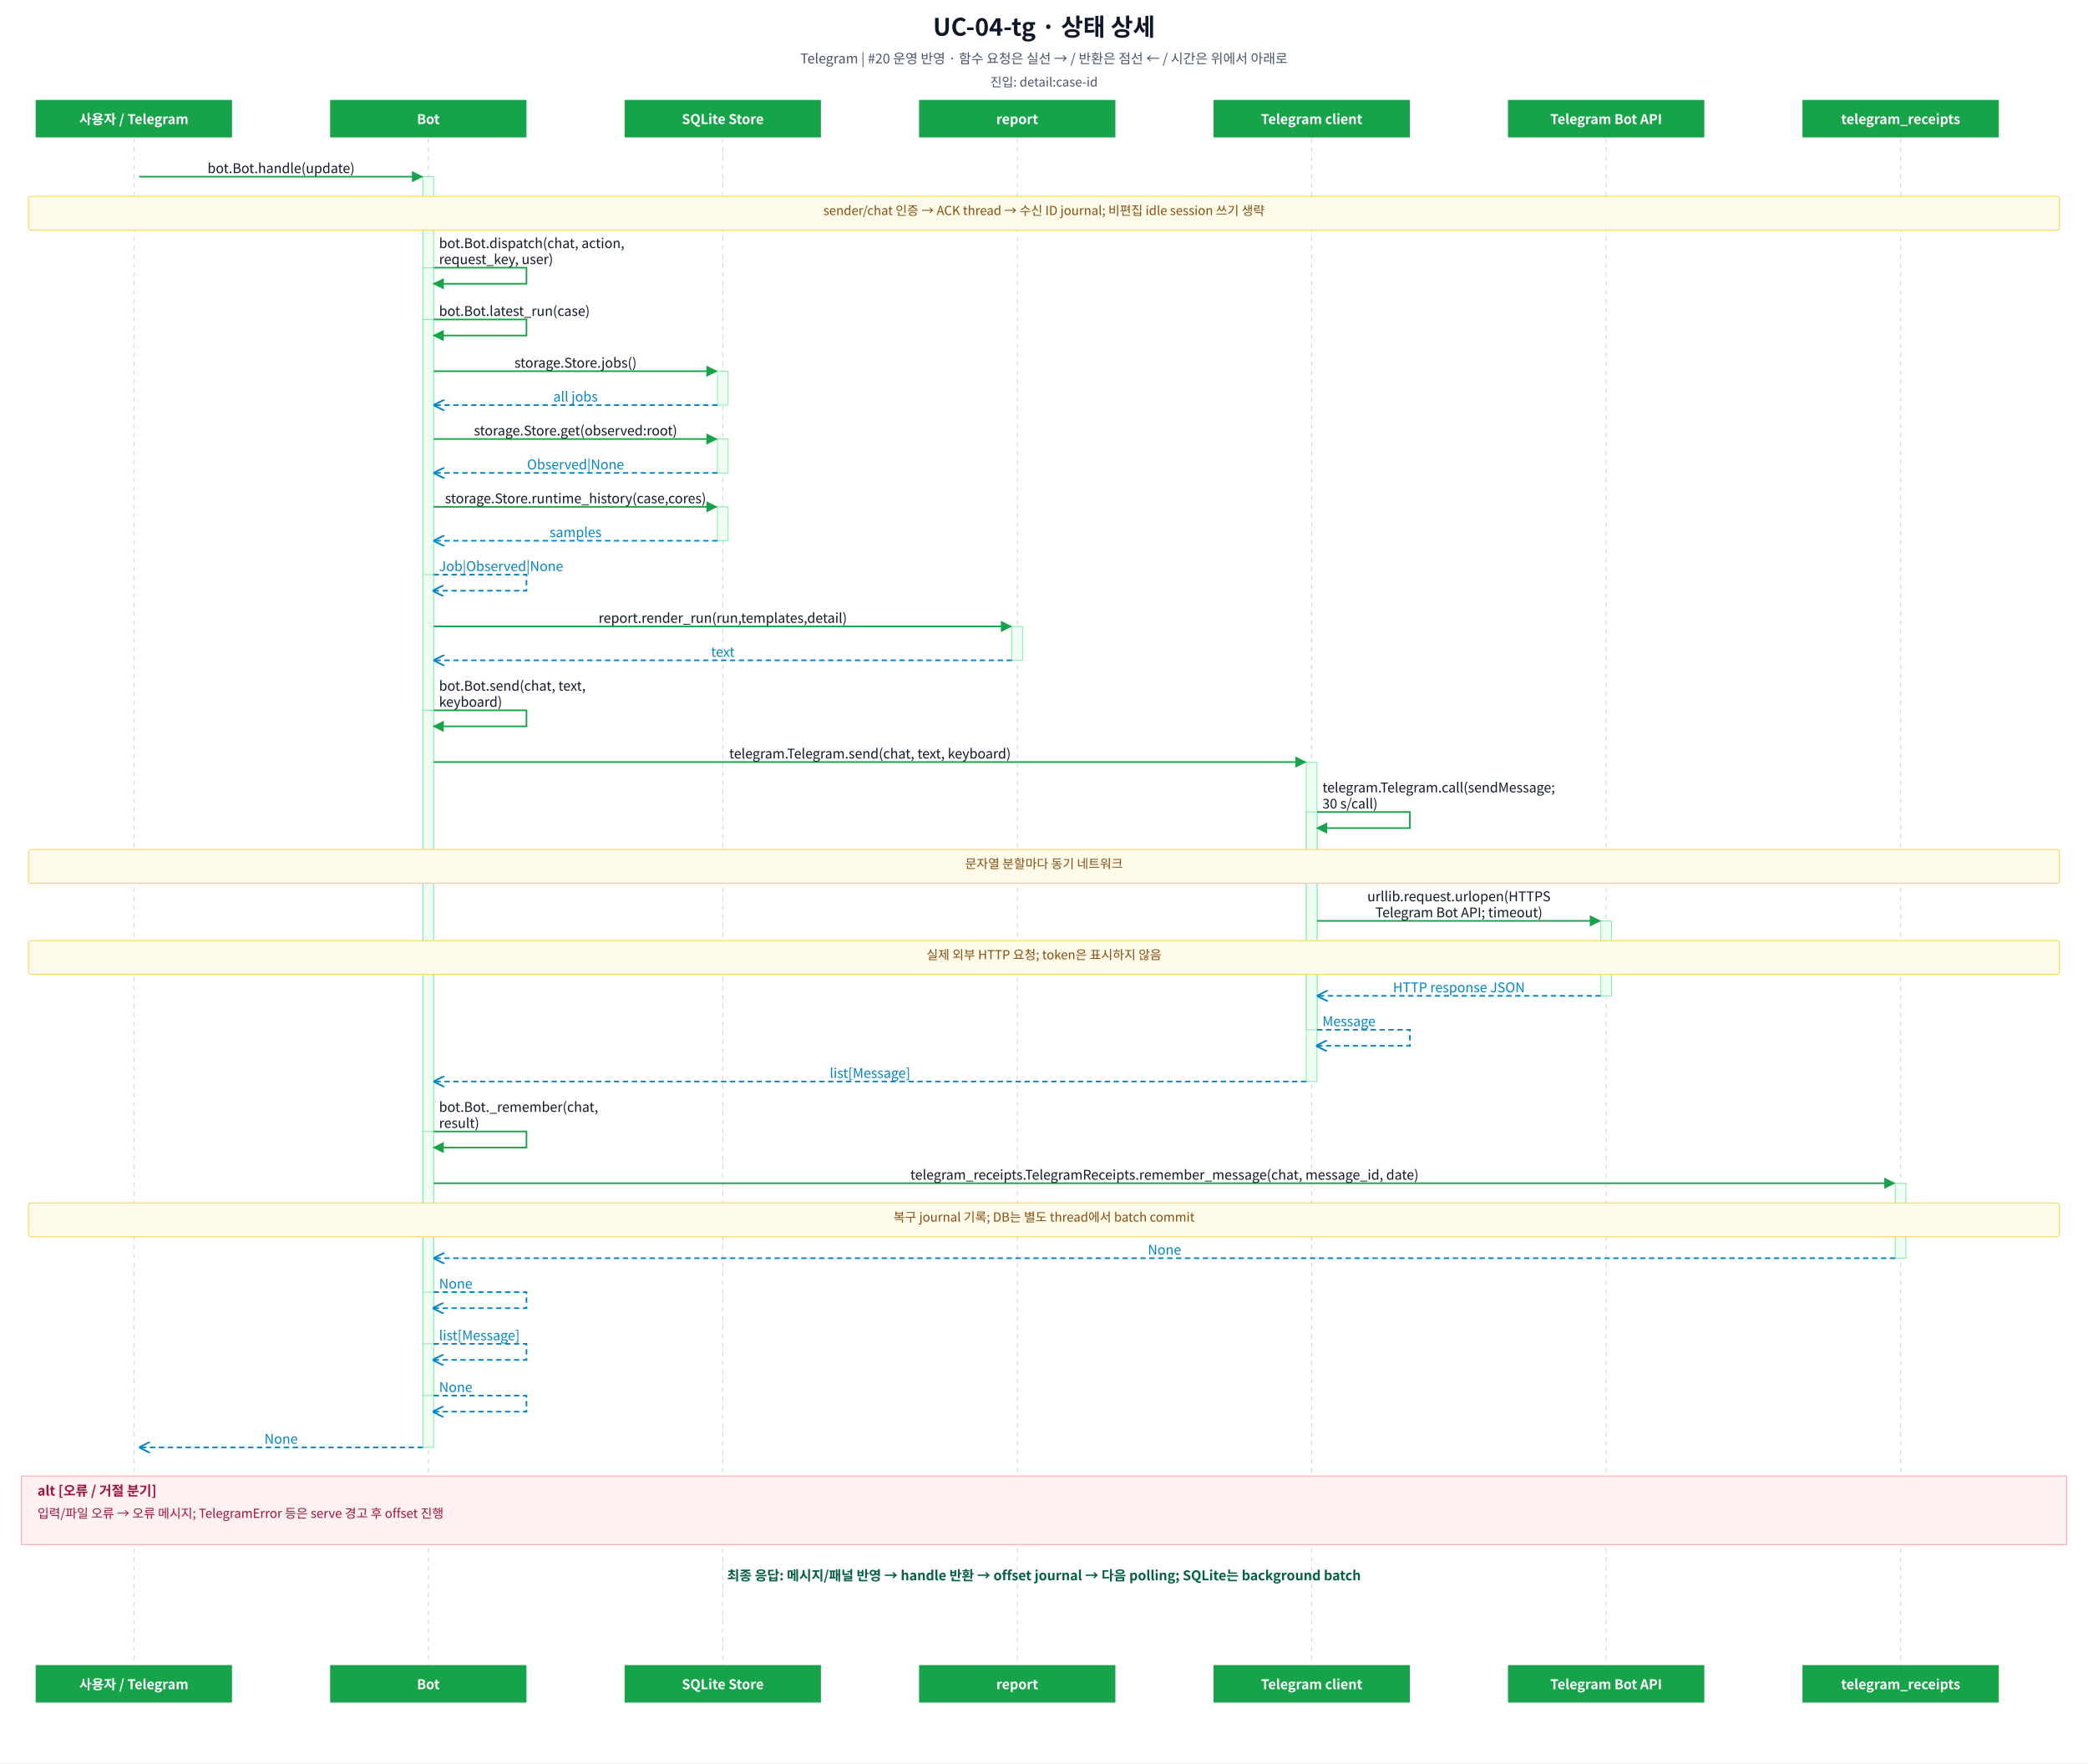
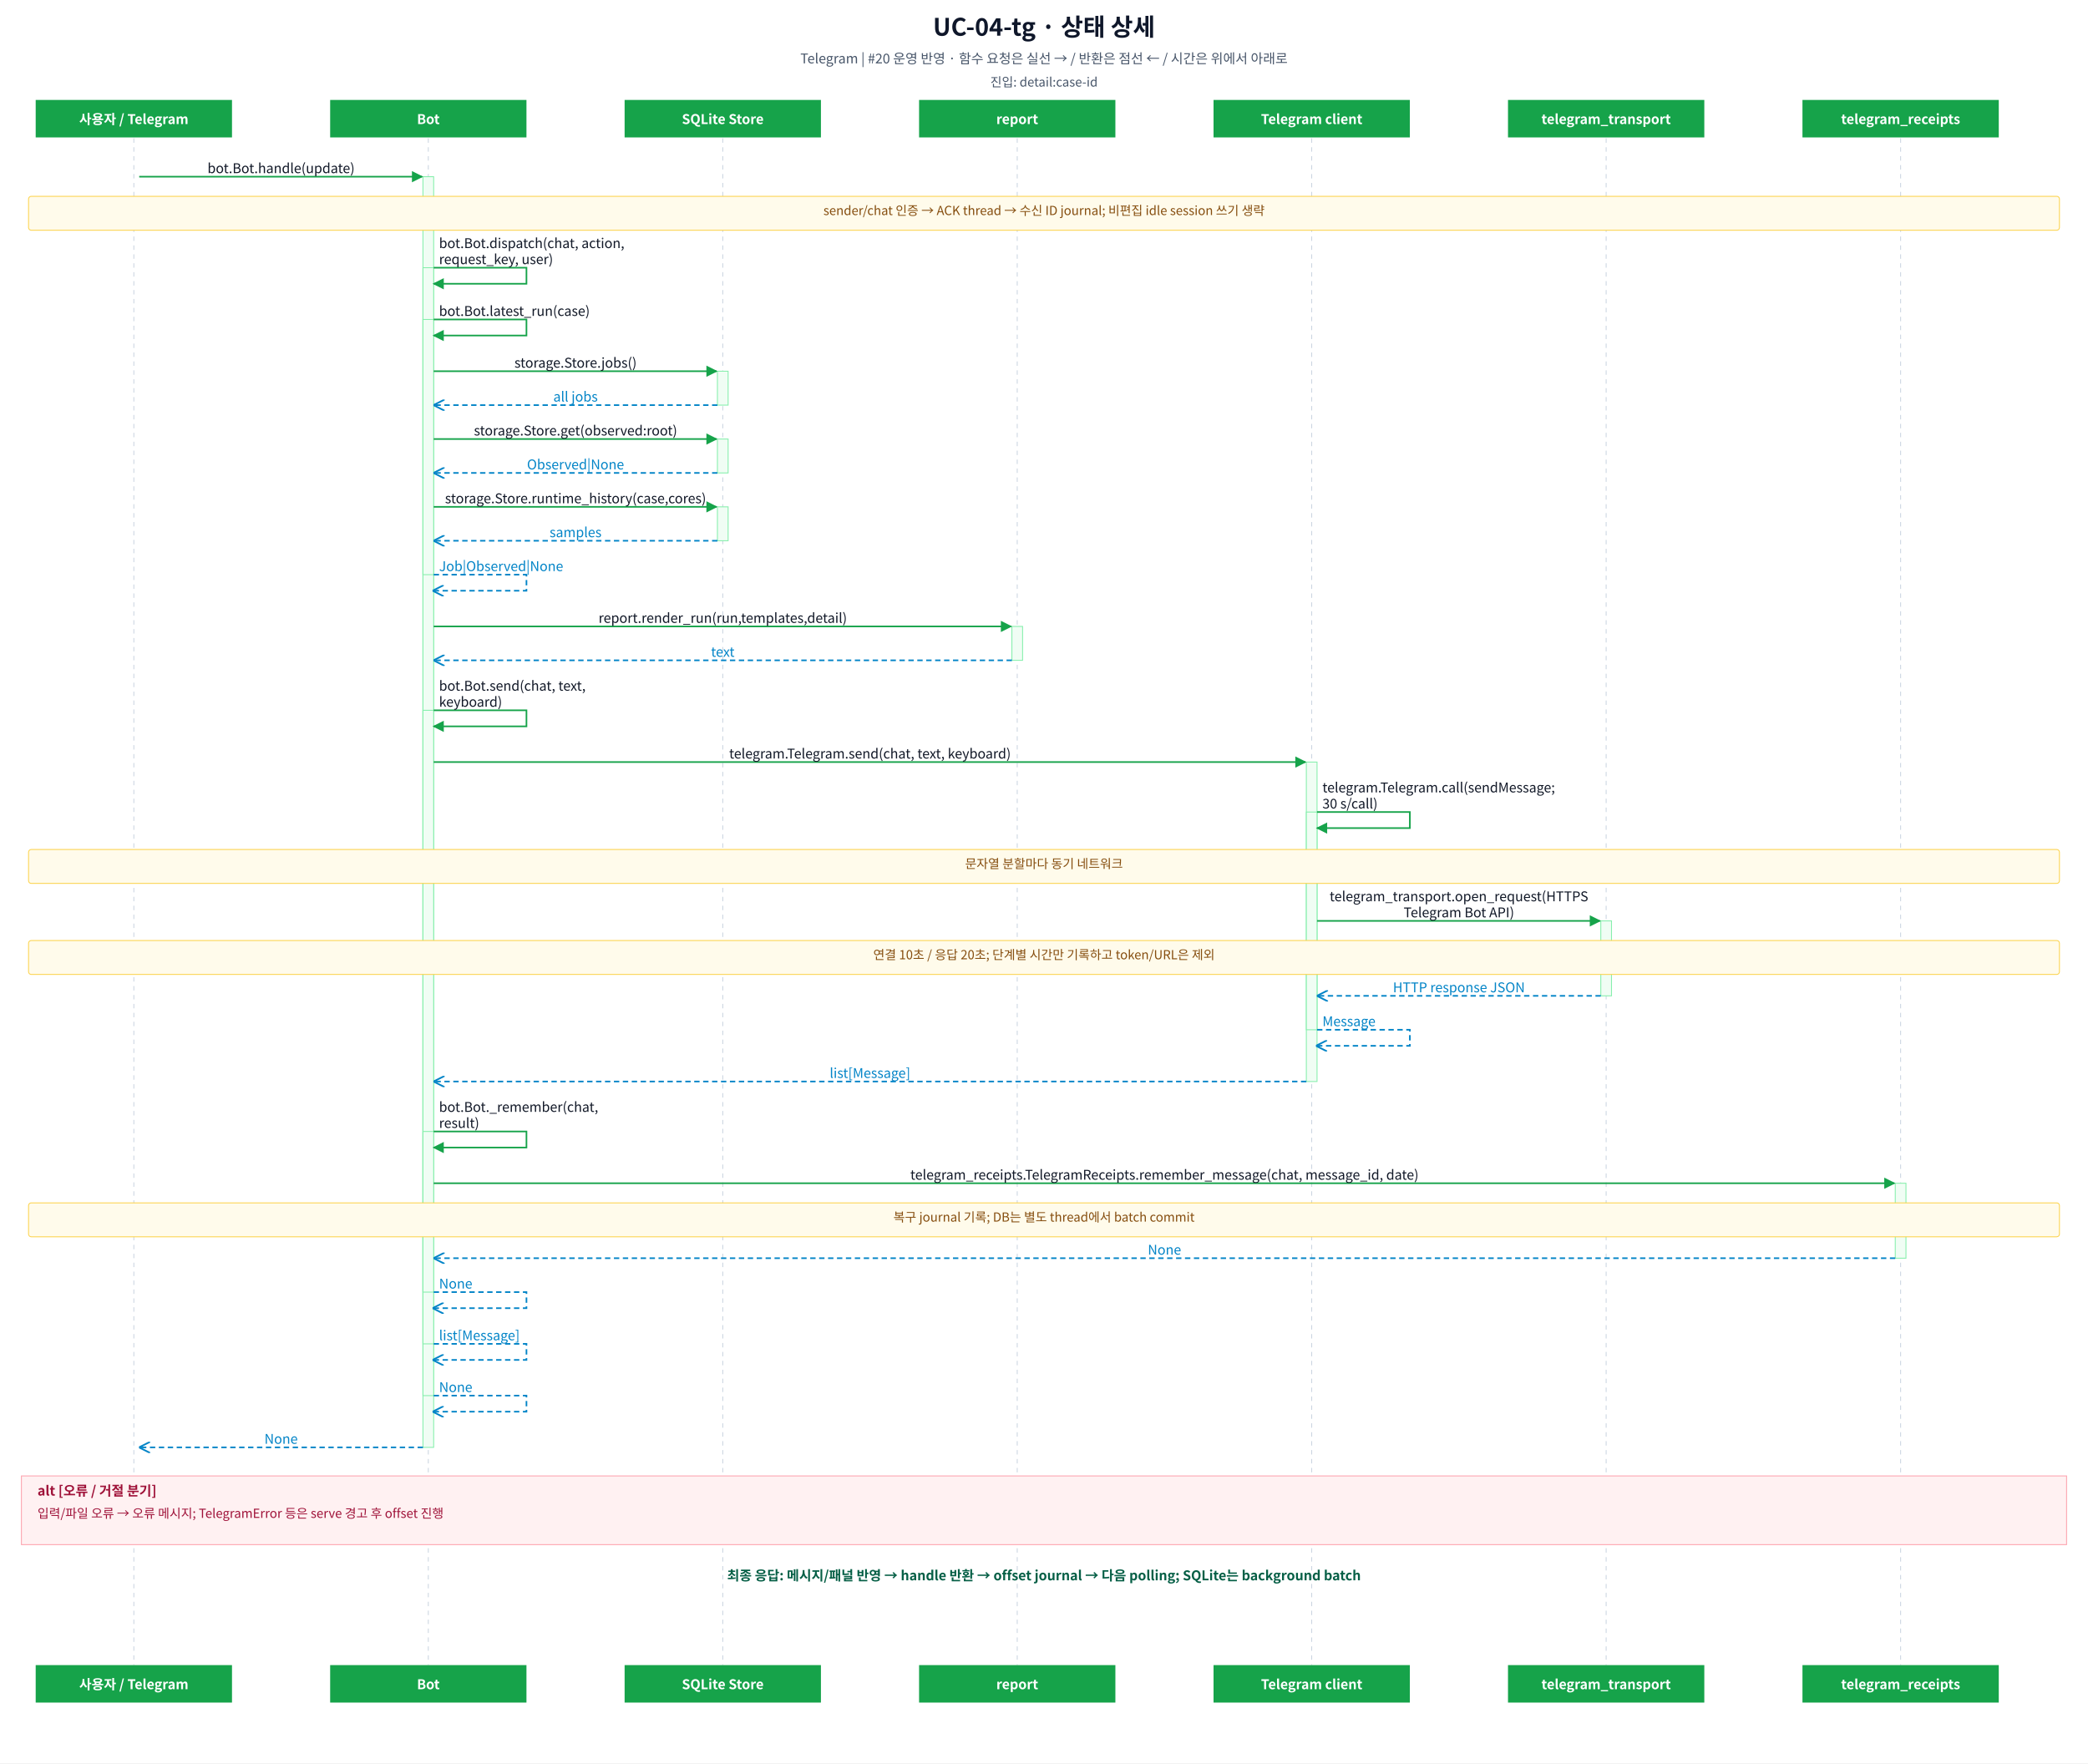
<svg xmlns="http://www.w3.org/2000/svg" width="2340" height="1976" viewBox="0 0 2340 1976" role="img" aria-label="상태 상세">
  <defs>
    <marker id="req" viewBox="0 0 10 10" refX="9" refY="5" markerWidth="7" markerHeight="7" orient="auto-start-reverse">
      <path d="M0 0 L10 5 L0 10 z" fill="#16a34a" />
    </marker>
    <marker id="ret" viewBox="0 0 10 10" refX="9" refY="5" markerWidth="7" markerHeight="7" orient="auto-start-reverse">
      <path d="M0 0 L10 5 L0 10" fill="none" stroke="#0284c7" stroke-width="1.5" />
    </marker>
  </defs>
  <rect width="100%" height="100%" fill="white" />
  <g font-family="Noto Sans CJK KR, sans-serif">
    <text x="1170.0" y="40" text-anchor="middle" font-size="27" fill="#0f172a" font-weight="700">UC-04-tg · 상태 상세</text>
    <text x="1170.0" y="71" text-anchor="middle" font-size="15" fill="#475569">Telegram | #20 운영 반영 · 함수 요청은 실선 → / 반환은 점선 ← / 시간은 위에서 아래로</text>
    <text x="1170.0" y="97" text-anchor="middle" font-size="14" fill="#475569">진입: detail:case-id</text>
    <path d="M150.0,155 V1866" stroke="#cbd5e1" stroke-dasharray="5 5" />
    <rect x="40.0" y="112" width="220" height="42" fill="#16a34a" />
    <text x="150.0" y="139" text-anchor="middle" font-size="15" fill="white" font-weight="700">사용자 / Telegram</text>
    <rect x="40.0" y="1866" width="220" height="42" fill="#16a34a" />
    <text x="150.0" y="1893" text-anchor="middle" font-size="15" fill="white" font-weight="700">사용자 / Telegram</text>
    <path d="M480.0,155 V1866" stroke="#cbd5e1" stroke-dasharray="5 5" />
    <rect x="370.0" y="112" width="220" height="42" fill="#16a34a" />
    <text x="480.0" y="139" text-anchor="middle" font-size="15" fill="white" font-weight="700">Bot</text>
    <rect x="370.0" y="1866" width="220" height="42" fill="#16a34a" />
    <text x="480.0" y="1893" text-anchor="middle" font-size="15" fill="white" font-weight="700">Bot</text>
    <path d="M810.0,155 V1866" stroke="#cbd5e1" stroke-dasharray="5 5" />
    <rect x="700.0" y="112" width="220" height="42" fill="#16a34a" />
    <text x="810.0" y="139" text-anchor="middle" font-size="15" fill="white" font-weight="700">SQLite Store</text>
    <rect x="700.0" y="1866" width="220" height="42" fill="#16a34a" />
    <text x="810.0" y="1893" text-anchor="middle" font-size="15" fill="white" font-weight="700">SQLite Store</text>
    <path d="M1140.0,155 V1866" stroke="#cbd5e1" stroke-dasharray="5 5" />
    <rect x="1030.0" y="112" width="220" height="42" fill="#16a34a" />
    <text x="1140.0" y="139" text-anchor="middle" font-size="15" fill="white" font-weight="700">report</text>
    <rect x="1030.0" y="1866" width="220" height="42" fill="#16a34a" />
    <text x="1140.0" y="1893" text-anchor="middle" font-size="15" fill="white" font-weight="700">report</text>
    <path d="M1470.0,155 V1866" stroke="#cbd5e1" stroke-dasharray="5 5" />
    <rect x="1360.0" y="112" width="220" height="42" fill="#16a34a" />
    <text x="1470.0" y="139" text-anchor="middle" font-size="15" fill="white" font-weight="700">Telegram client</text>
    <rect x="1360.0" y="1866" width="220" height="42" fill="#16a34a" />
    <text x="1470.0" y="1893" text-anchor="middle" font-size="15" fill="white" font-weight="700">Telegram client</text>
    <path d="M1800.0,155 V1866" stroke="#cbd5e1" stroke-dasharray="5 5" />
    <rect x="1690.0" y="112" width="220" height="42" fill="#16a34a" />
-     <text x="1800.0" y="139" text-anchor="middle" font-size="15" fill="white" font-weight="700">Telegram Bot API</text>
+     <text x="1800.0" y="139" text-anchor="middle" font-size="15" fill="white" font-weight="700">telegram_transport</text>
    <rect x="1690.0" y="1866" width="220" height="42" fill="#16a34a" />
-     <text x="1800.0" y="1893" text-anchor="middle" font-size="15" fill="white" font-weight="700">Telegram Bot API</text>
+     <text x="1800.0" y="1893" text-anchor="middle" font-size="15" fill="white" font-weight="700">telegram_transport</text>
    <path d="M2130.0,155 V1866" stroke="#cbd5e1" stroke-dasharray="5 5" />
    <rect x="2020.0" y="112" width="220" height="42" fill="#16a34a" />
    <text x="2130.0" y="139" text-anchor="middle" font-size="15" fill="white" font-weight="700">telegram_receipts</text>
    <rect x="2020.0" y="1866" width="220" height="42" fill="#16a34a" />
    <text x="2130.0" y="1893" text-anchor="middle" font-size="15" fill="white" font-weight="700">telegram_receipts</text>
    <rect x="474.0" y="198" width="12" height="1424" fill="#f0fdf4" stroke="#86efac" />
    <rect x="474.0" y="300" width="12" height="1264" fill="#f0fdf4" stroke="#86efac" />
    <rect x="474.0" y="796" width="12" height="710" fill="#f0fdf4" stroke="#86efac" />
    <rect x="1464.0" y="854" width="12" height="358" fill="#f0fdf4" stroke="#86efac" />
    <rect x="474.0" y="358" width="12" height="286" fill="#f0fdf4" stroke="#86efac" />
    <rect x="1464.0" y="910" width="12" height="244" fill="#f0fdf4" stroke="#86efac" />
    <rect x="474.0" y="1268" width="12" height="180" fill="#f0fdf4" stroke="#86efac" />
    <rect x="1794.0" y="1032" width="12" height="84" fill="#f0fdf4" stroke="#86efac" />
    <rect x="2124.0" y="1326" width="12" height="84" fill="#f0fdf4" stroke="#86efac" />
    <rect x="804.0" y="416" width="12" height="38" fill="#f0fdf4" stroke="#86efac" />
    <rect x="804.0" y="492" width="12" height="38" fill="#f0fdf4" stroke="#86efac" />
    <rect x="804.0" y="568" width="12" height="38" fill="#f0fdf4" stroke="#86efac" />
    <rect x="1134.0" y="702" width="12" height="38" fill="#f0fdf4" stroke="#86efac" />
    <path d="M156.0,198 H473.0" fill="none" stroke="#16a34a" stroke-width="1.8" marker-end="url(#req)" />
    <text x="315.0" y="194" text-anchor="middle" font-size="15" fill="#111827">bot.Bot.handle(update)</text>
    <rect x="32" y="220" width="2276" height="38" rx="3" fill="#fffbeb" stroke="#fcd34d" />
    <text x="1170.0" y="241" text-anchor="middle" font-size="14" fill="#854d0e">sender/chat 인증 → ACK thread → 수신 ID journal; 비편집 idle session 쓰기 생략</text>
    <path d="M486.0,300 H590.0 V318 H486.0" fill="none" stroke="#16a34a" stroke-width="1.8" marker-end="url(#req)" />
    <text x="492.0" y="278" text-anchor="start" font-size="15" fill="#111827">bot.Bot.dispatch(chat, action,</text>
    <text x="492.0" y="296" text-anchor="start" font-size="15" fill="#111827">request_key, user)</text>
    <path d="M486.0,358 H590.0 V376 H486.0" fill="none" stroke="#16a34a" stroke-width="1.8" marker-end="url(#req)" />
    <text x="492.0" y="354" text-anchor="start" font-size="15" fill="#111827">bot.Bot.latest_run(case)</text>
    <path d="M486.0,416 H803.0" fill="none" stroke="#16a34a" stroke-width="1.8" marker-end="url(#req)" />
    <text x="645.0" y="412" text-anchor="middle" font-size="15" fill="#111827">storage.Store.jobs()</text>
    <path d="M804.0,454 H487.0" fill="none" stroke="#0284c7" stroke-width="1.8" stroke-dasharray="6 4" marker-end="url(#ret)" />
    <text x="645.0" y="450" text-anchor="middle" font-size="15" fill="#0284c7">all jobs</text>
    <path d="M486.0,492 H803.0" fill="none" stroke="#16a34a" stroke-width="1.8" marker-end="url(#req)" />
    <text x="645.0" y="488" text-anchor="middle" font-size="15" fill="#111827">storage.Store.get(observed:root)</text>
    <path d="M804.0,530 H487.0" fill="none" stroke="#0284c7" stroke-width="1.8" stroke-dasharray="6 4" marker-end="url(#ret)" />
    <text x="645.0" y="526" text-anchor="middle" font-size="15" fill="#0284c7">Observed|None</text>
    <path d="M486.0,568 H803.0" fill="none" stroke="#16a34a" stroke-width="1.8" marker-end="url(#req)" />
    <text x="645.0" y="564" text-anchor="middle" font-size="15" fill="#111827">storage.Store.runtime_history(case,cores)</text>
    <path d="M804.0,606 H487.0" fill="none" stroke="#0284c7" stroke-width="1.8" stroke-dasharray="6 4" marker-end="url(#ret)" />
    <text x="645.0" y="602" text-anchor="middle" font-size="15" fill="#0284c7">samples</text>
    <path d="M486.0,644 H590.0 V662 H486.0" fill="none" stroke="#0284c7" stroke-width="1.8" stroke-dasharray="6 4" marker-end="url(#ret)" />
    <text x="492.0" y="640" text-anchor="start" font-size="15" fill="#0284c7">Job|Observed|None</text>
    <path d="M486.0,702 H1133.0" fill="none" stroke="#16a34a" stroke-width="1.8" marker-end="url(#req)" />
    <text x="810.0" y="698" text-anchor="middle" font-size="15" fill="#111827">report.render_run(run,templates,detail)</text>
    <path d="M1134.0,740 H487.0" fill="none" stroke="#0284c7" stroke-width="1.8" stroke-dasharray="6 4" marker-end="url(#ret)" />
    <text x="810.0" y="736" text-anchor="middle" font-size="15" fill="#0284c7">text</text>
    <path d="M486.0,796 H590.0 V814 H486.0" fill="none" stroke="#16a34a" stroke-width="1.8" marker-end="url(#req)" />
    <text x="492.0" y="774" text-anchor="start" font-size="15" fill="#111827">bot.Bot.send(chat, text,</text>
    <text x="492.0" y="792" text-anchor="start" font-size="15" fill="#111827">keyboard)</text>
    <path d="M486.0,854 H1463.0" fill="none" stroke="#16a34a" stroke-width="1.8" marker-end="url(#req)" />
    <text x="975.0" y="850" text-anchor="middle" font-size="15" fill="#111827">telegram.Telegram.send(chat, text, keyboard)</text>
    <path d="M1476.0,910 H1580.0 V928 H1476.0" fill="none" stroke="#16a34a" stroke-width="1.8" marker-end="url(#req)" />
    <text x="1482.0" y="888" text-anchor="start" font-size="15" fill="#111827">telegram.Telegram.call(sendMessage;</text>
    <text x="1482.0" y="906" text-anchor="start" font-size="15" fill="#111827">30 s/call)</text>
    <rect x="32" y="952" width="2276" height="38" rx="3" fill="#fffbeb" stroke="#fcd34d" />
    <text x="1170.0" y="973" text-anchor="middle" font-size="14" fill="#854d0e">문자열 분할마다 동기 네트워크</text>
    <path d="M1476.0,1032 H1793.0" fill="none" stroke="#16a34a" stroke-width="1.8" marker-end="url(#req)" />
-     <text x="1635.0" y="1010" text-anchor="middle" font-size="15" fill="#111827">urllib.request.urlopen(HTTPS</text>
-     <text x="1635.0" y="1028" text-anchor="middle" font-size="15" fill="#111827">Telegram Bot API; timeout)</text>
+     <text x="1635.0" y="1010" text-anchor="middle" font-size="15" fill="#111827">telegram_transport.open_request(HTTPS</text>
+     <text x="1635.0" y="1028" text-anchor="middle" font-size="15" fill="#111827">Telegram Bot API)</text>
    <rect x="32" y="1054" width="2276" height="38" rx="3" fill="#fffbeb" stroke="#fcd34d" />
-     <text x="1170.0" y="1075" text-anchor="middle" font-size="14" fill="#854d0e">실제 외부 HTTP 요청; token은 표시하지 않음</text>
+     <text x="1170.0" y="1075" text-anchor="middle" font-size="14" fill="#854d0e">연결 10초 / 응답 20초; 단계별 시간만 기록하고 token/URL은 제외</text>
    <path d="M1794.0,1116 H1477.0" fill="none" stroke="#0284c7" stroke-width="1.8" stroke-dasharray="6 4" marker-end="url(#ret)" />
    <text x="1635.0" y="1112" text-anchor="middle" font-size="15" fill="#0284c7">HTTP response JSON</text>
    <path d="M1476.0,1154 H1580.0 V1172 H1476.0" fill="none" stroke="#0284c7" stroke-width="1.8" stroke-dasharray="6 4" marker-end="url(#ret)" />
    <text x="1482.0" y="1150" text-anchor="start" font-size="15" fill="#0284c7">Message</text>
    <path d="M1464.0,1212 H487.0" fill="none" stroke="#0284c7" stroke-width="1.8" stroke-dasharray="6 4" marker-end="url(#ret)" />
    <text x="975.0" y="1208" text-anchor="middle" font-size="15" fill="#0284c7">list[Message]</text>
    <path d="M486.0,1268 H590.0 V1286 H486.0" fill="none" stroke="#16a34a" stroke-width="1.8" marker-end="url(#req)" />
    <text x="492.0" y="1246" text-anchor="start" font-size="15" fill="#111827">bot.Bot._remember(chat,</text>
    <text x="492.0" y="1264" text-anchor="start" font-size="15" fill="#111827">result)</text>
    <path d="M486.0,1326 H2123.0" fill="none" stroke="#16a34a" stroke-width="1.8" marker-end="url(#req)" />
    <text x="1305.0" y="1322" text-anchor="middle" font-size="15" fill="#111827">telegram_receipts.TelegramReceipts.remember_message(chat, message_id, date)</text>
    <rect x="32" y="1348" width="2276" height="38" rx="3" fill="#fffbeb" stroke="#fcd34d" />
    <text x="1170.0" y="1369" text-anchor="middle" font-size="14" fill="#854d0e">복구 journal 기록; DB는 별도 thread에서 batch commit</text>
    <path d="M2124.0,1410 H487.0" fill="none" stroke="#0284c7" stroke-width="1.8" stroke-dasharray="6 4" marker-end="url(#ret)" />
    <text x="1305.0" y="1406" text-anchor="middle" font-size="15" fill="#0284c7">None</text>
    <path d="M486.0,1448 H590.0 V1466 H486.0" fill="none" stroke="#0284c7" stroke-width="1.8" stroke-dasharray="6 4" marker-end="url(#ret)" />
    <text x="492.0" y="1444" text-anchor="start" font-size="15" fill="#0284c7">None</text>
    <path d="M486.0,1506 H590.0 V1524 H486.0" fill="none" stroke="#0284c7" stroke-width="1.8" stroke-dasharray="6 4" marker-end="url(#ret)" />
    <text x="492.0" y="1502" text-anchor="start" font-size="15" fill="#0284c7">list[Message]</text>
    <path d="M486.0,1564 H590.0 V1582 H486.0" fill="none" stroke="#0284c7" stroke-width="1.8" stroke-dasharray="6 4" marker-end="url(#ret)" />
    <text x="492.0" y="1560" text-anchor="start" font-size="15" fill="#0284c7">None</text>
    <path d="M474.0,1622 H157.0" fill="none" stroke="#0284c7" stroke-width="1.8" stroke-dasharray="6 4" marker-end="url(#ret)" />
    <text x="315.0" y="1618" text-anchor="middle" font-size="15" fill="#0284c7">None</text>
    <rect x="24" y="1654" width="2292" height="77" fill="#fff1f2" stroke="#fda4af" />
    <text x="42" y="1676" text-anchor="start" font-size="15" fill="#9f1239" font-weight="700">alt [오류 / 거절 분기]</text>
    <text x="42" y="1701" text-anchor="start" font-size="14" fill="#9f1239">입력/파일 오류 → 오류 메시지; TelegramError 등은 serve 경고 후 offset 진행</text>
    <text x="1170.0" y="1771" text-anchor="middle" font-size="15" fill="#065f46" font-weight="700">최종 응답: 메시지/패널 반영 → handle 반환 → offset journal → 다음 polling; SQLite는 background batch</text>
  </g>
</svg>
